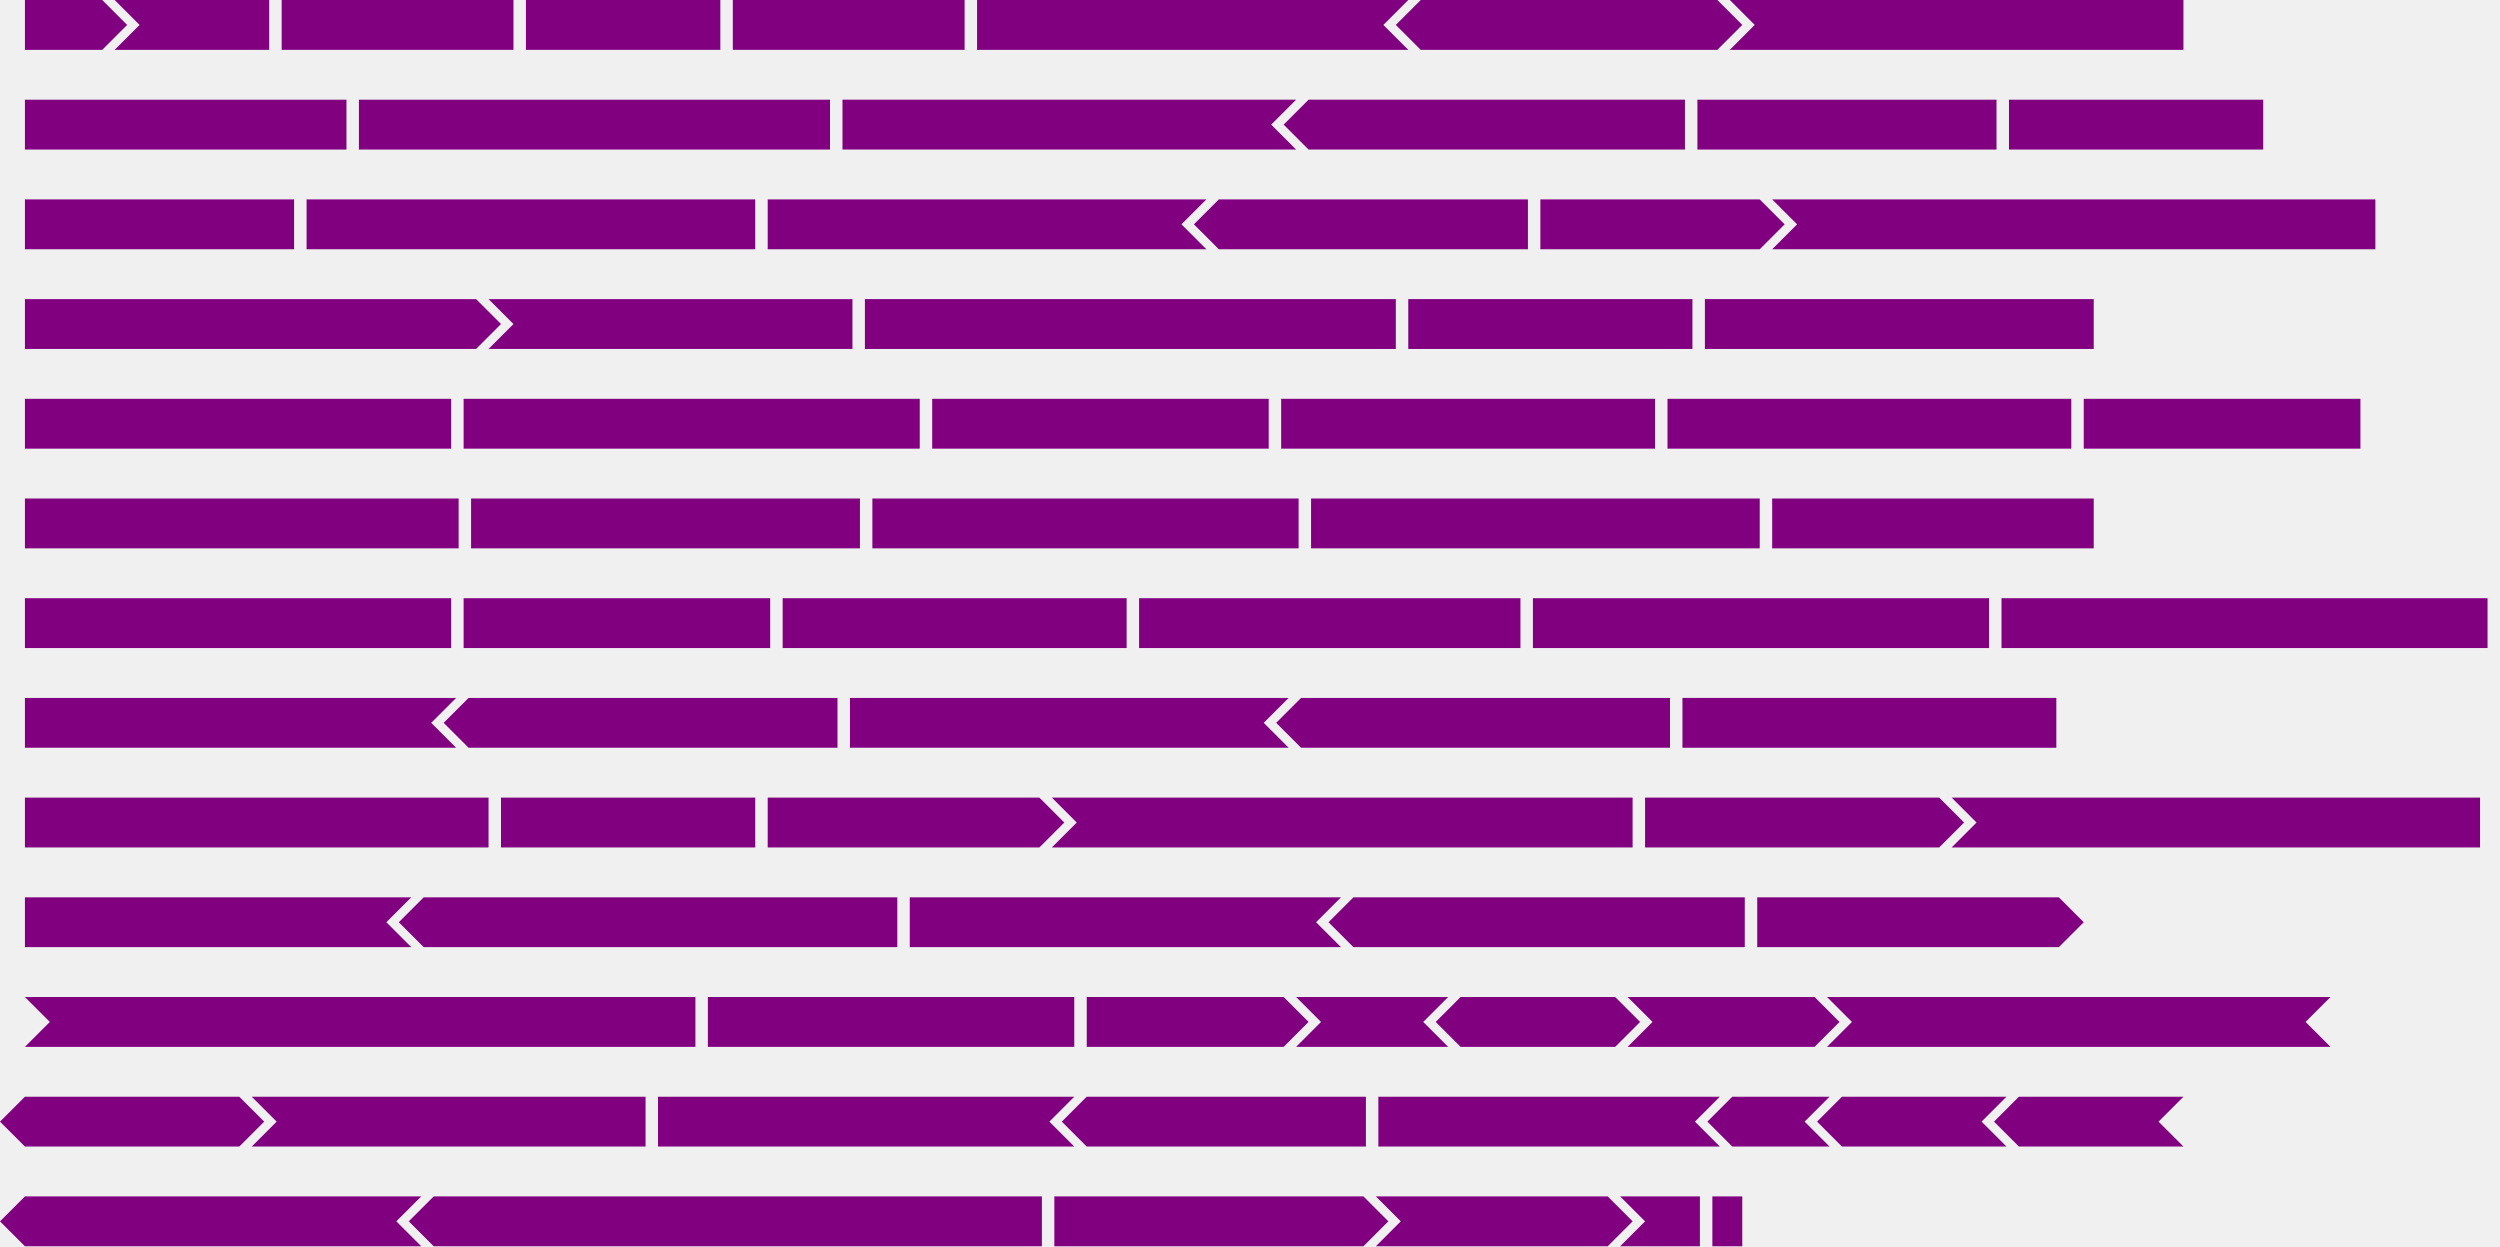
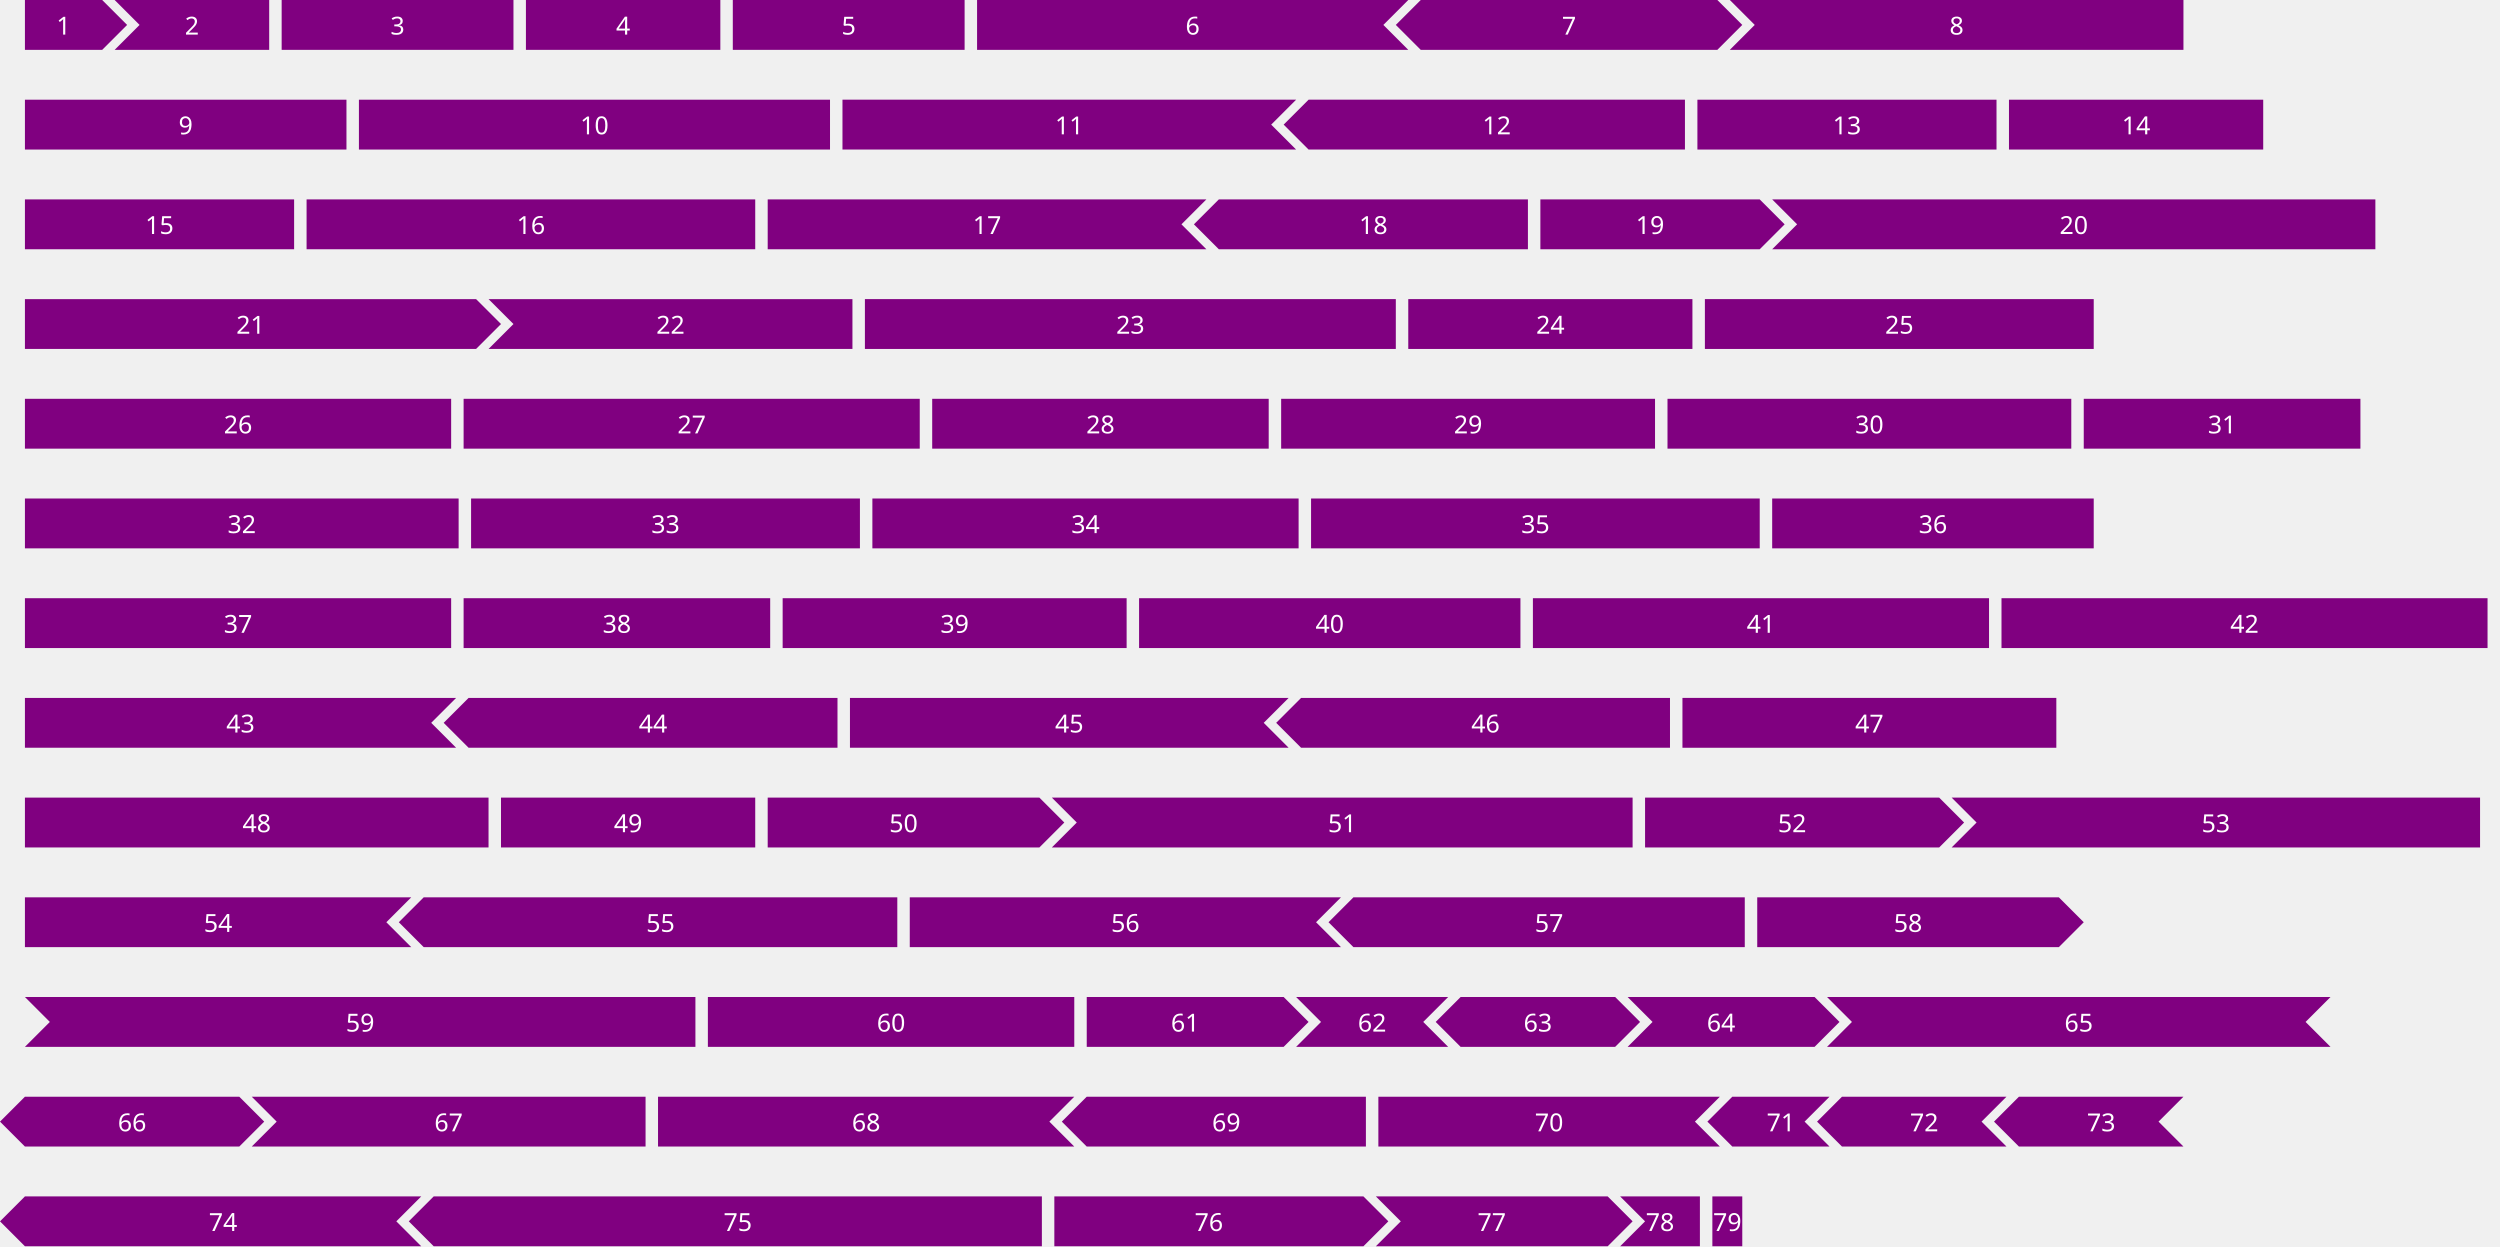
<svg xmlns="http://www.w3.org/2000/svg" width="1003" height="500">
+   <style>
+ .exonnr { text-anchor: middle; dominant-baseline: central; font: 10.0px sans-serif; fill: white;}
+ </style>
  <polygon stroke="red" stroke-width="0" points="10 0 41 0 51.0 10.0 41 20 10 20 10 0" fill="purple" />
+   <text class="exonnr" x="25.5" y="10.0">1</text>
  <polygon stroke="red" stroke-width="0" points="46 0 108 0 108 20 46 20 56.0 10.0 46 0" fill="purple" />
+   <text class="exonnr" x="77.0" y="10.0">2</text>
  <polygon stroke="red" stroke-width="0" points="113 0 206 0 206 20 113 20 113 0" fill="purple" />
+   <text class="exonnr" x="159.5" y="10.0">3</text>
  <polygon stroke="red" stroke-width="0" points="211 0 289 0 289 20 211 20 211 0" fill="purple" />
+   <text class="exonnr" x="250.0" y="10.0">4</text>
  <polygon stroke="red" stroke-width="0" points="294 0 387 0 387 20 294 20 294 0" fill="purple" />
+   <text class="exonnr" x="340.5" y="10.0">5</text>
  <polygon stroke="red" stroke-width="0" points="392 0 565 0 555.0 10.0 565 20 392 20 392 0" fill="purple" />
+   <text class="exonnr" x="478.5" y="10.0">6</text>
  <polygon stroke="red" stroke-width="0" points="570 0 689 0 699.0 10.0 689 20 570 20 560.0 10.0 570 0" fill="purple" />
+   <text class="exonnr" x="629.5" y="10.0">7</text>
  <polygon stroke="red" stroke-width="0" points="694 0 876 0 876 20 694 20 704.0 10.0 694 0" fill="purple" />
+   <text class="exonnr" x="785.0" y="10.0">8</text>
  <polygon stroke="red" stroke-width="0" points="10 40 139 40 139 60 10 60 10 40" fill="purple" />
+   <text class="exonnr" x="74.5" y="50.0">9</text>
  <polygon stroke="red" stroke-width="0" points="144 40 333 40 333 60 144 60 144 40" fill="purple" />
+   <text class="exonnr" x="238.5" y="50.0">10</text>
  <polygon stroke="red" stroke-width="0" points="338 40 520 40 510.0 50.0 520 60 338 60 338 40" fill="purple" />
+   <text class="exonnr" x="429.0" y="50.0">11</text>
  <polygon stroke="red" stroke-width="0" points="525 40 676 40 676 60 525 60 515.0 50.0 525 40" fill="purple" />
+   <text class="exonnr" x="600.5" y="50.0">12</text>
  <polygon stroke="red" stroke-width="0" points="681 40 801 40 801 60 681 60 681 40" fill="purple" />
+   <text class="exonnr" x="741.0" y="50.0">13</text>
  <polygon stroke="red" stroke-width="0" points="806 40 908 40 908 60 806 60 806 40" fill="purple" />
+   <text class="exonnr" x="857.0" y="50.0">14</text>
  <polygon stroke="red" stroke-width="0" points="10 80 118 80 118 100 10 100 10 80" fill="purple" />
+   <text class="exonnr" x="64.0" y="90.0">15</text>
  <polygon stroke="red" stroke-width="0" points="123 80 303 80 303 100 123 100 123 80" fill="purple" />
+   <text class="exonnr" x="213.0" y="90.0">16</text>
  <polygon stroke="red" stroke-width="0" points="308 80 484 80 474.0 90.0 484 100 308 100 308 80" fill="purple" />
+   <text class="exonnr" x="396.0" y="90.0">17</text>
  <polygon stroke="red" stroke-width="0" points="489 80 613 80 613 100 489 100 479.0 90.0 489 80" fill="purple" />
+   <text class="exonnr" x="551.0" y="90.0">18</text>
  <polygon stroke="red" stroke-width="0" points="618 80 706 80 716.0 90.0 706 100 618 100 618 80" fill="purple" />
+   <text class="exonnr" x="662.0" y="90.0">19</text>
  <polygon stroke="red" stroke-width="0" points="711 80 953 80 953 100 711 100 721.0 90.0 711 80" fill="purple" />
+   <text class="exonnr" x="832.0" y="90.0">20</text>
  <polygon stroke="red" stroke-width="0" points="10 120 191 120 201.0 130.0 191 140 10 140 10 120" fill="purple" />
+   <text class="exonnr" x="100.5" y="130.0">21</text>
  <polygon stroke="red" stroke-width="0" points="196 120 342 120 342 140 196 140 206.0 130.0 196 120" fill="purple" />
+   <text class="exonnr" x="269.0" y="130.0">22</text>
  <polygon stroke="red" stroke-width="0" points="347 120 560 120 560 140 347 140 347 120" fill="purple" />
+   <text class="exonnr" x="453.5" y="130.0">23</text>
  <polygon stroke="red" stroke-width="0" points="565 120 679 120 679 140 565 140 565 120" fill="purple" />
+   <text class="exonnr" x="622.0" y="130.0">24</text>
  <polygon stroke="red" stroke-width="0" points="684 120 840 120 840 140 684 140 684 120" fill="purple" />
+   <text class="exonnr" x="762.0" y="130.0">25</text>
  <polygon stroke="red" stroke-width="0" points="10 160 181 160 181 180 10 180 10 160" fill="purple" />
+   <text class="exonnr" x="95.5" y="170.0">26</text>
  <polygon stroke="red" stroke-width="0" points="186 160 369 160 369 180 186 180 186 160" fill="purple" />
+   <text class="exonnr" x="277.5" y="170.0">27</text>
  <polygon stroke="red" stroke-width="0" points="374 160 509 160 509 180 374 180 374 160" fill="purple" />
+   <text class="exonnr" x="441.5" y="170.0">28</text>
  <polygon stroke="red" stroke-width="0" points="514 160 664 160 664 180 514 180 514 160" fill="purple" />
+   <text class="exonnr" x="589.0" y="170.0">29</text>
  <polygon stroke="red" stroke-width="0" points="669 160 831 160 831 180 669 180 669 160" fill="purple" />
+   <text class="exonnr" x="750.0" y="170.0">30</text>
  <polygon stroke="red" stroke-width="0" points="836 160 947 160 947 180 836 180 836 160" fill="purple" />
+   <text class="exonnr" x="891.5" y="170.0">31</text>
  <polygon stroke="red" stroke-width="0" points="10 200 184 200 184 220 10 220 10 200" fill="purple" />
+   <text class="exonnr" x="97.0" y="210.0">32</text>
  <polygon stroke="red" stroke-width="0" points="189 200 345 200 345 220 189 220 189 200" fill="purple" />
+   <text class="exonnr" x="267.0" y="210.0">33</text>
  <polygon stroke="red" stroke-width="0" points="350 200 521 200 521 220 350 220 350 200" fill="purple" />
+   <text class="exonnr" x="435.5" y="210.0">34</text>
  <polygon stroke="red" stroke-width="0" points="526 200 706 200 706 220 526 220 526 200" fill="purple" />
+   <text class="exonnr" x="616.0" y="210.0">35</text>
  <polygon stroke="red" stroke-width="0" points="711 200 840 200 840 220 711 220 711 200" fill="purple" />
+   <text class="exonnr" x="775.5" y="210.0">36</text>
  <polygon stroke="red" stroke-width="0" points="10 240 181 240 181 260 10 260 10 240" fill="purple" />
+   <text class="exonnr" x="95.5" y="250.0">37</text>
  <polygon stroke="red" stroke-width="0" points="186 240 309 240 309 260 186 260 186 240" fill="purple" />
+   <text class="exonnr" x="247.5" y="250.0">38</text>
  <polygon stroke="red" stroke-width="0" points="314 240 452 240 452 260 314 260 314 240" fill="purple" />
+   <text class="exonnr" x="383.0" y="250.0">39</text>
  <polygon stroke="red" stroke-width="0" points="457 240 610 240 610 260 457 260 457 240" fill="purple" />
+   <text class="exonnr" x="533.5" y="250.0">40</text>
  <polygon stroke="red" stroke-width="0" points="615 240 798 240 798 260 615 260 615 240" fill="purple" />
+   <text class="exonnr" x="706.5" y="250.0">41</text>
  <polygon stroke="red" stroke-width="0" points="803 240 998 240 998 260 803 260 803 240" fill="purple" />
+   <text class="exonnr" x="900.5" y="250.0">42</text>
  <polygon stroke="red" stroke-width="0" points="10 280 183 280 173.0 290.0 183 300 10 300 10 280" fill="purple" />
+   <text class="exonnr" x="96.5" y="290.0">43</text>
  <polygon stroke="red" stroke-width="0" points="188 280 336 280 336 300 188 300 178.0 290.0 188 280" fill="purple" />
+   <text class="exonnr" x="262.0" y="290.0">44</text>
  <polygon stroke="red" stroke-width="0" points="341 280 517 280 507.0 290.0 517 300 341 300 341 280" fill="purple" />
+   <text class="exonnr" x="429.0" y="290.0">45</text>
  <polygon stroke="red" stroke-width="0" points="522 280 670 280 670 300 522 300 512.0 290.0 522 280" fill="purple" />
+   <text class="exonnr" x="596.0" y="290.0">46</text>
  <polygon stroke="red" stroke-width="0" points="675 280 825 280 825 300 675 300 675 280" fill="purple" />
+   <text class="exonnr" x="750.0" y="290.0">47</text>
  <polygon stroke="red" stroke-width="0" points="10 320 196 320 196 340 10 340 10 320" fill="purple" />
+   <text class="exonnr" x="103.0" y="330.0">48</text>
  <polygon stroke="red" stroke-width="0" points="201 320 303 320 303 340 201 340 201 320" fill="purple" />
+   <text class="exonnr" x="252.0" y="330.0">49</text>
  <polygon stroke="red" stroke-width="0" points="308 320 417 320 427.0 330.0 417 340 308 340 308 320" fill="purple" />
+   <text class="exonnr" x="362.5" y="330.0">50</text>
  <polygon stroke="red" stroke-width="0" points="422 320 655 320 655 340 422 340 432.0 330.0 422 320" fill="purple" />
+   <text class="exonnr" x="538.5" y="330.0">51</text>
  <polygon stroke="red" stroke-width="0" points="660 320 778 320 788.0 330.0 778 340 660 340 660 320" fill="purple" />
+   <text class="exonnr" x="719.0" y="330.0">52</text>
  <polygon stroke="red" stroke-width="0" points="783 320 995 320 995 340 783 340 793.0 330.0 783 320" fill="purple" />
+   <text class="exonnr" x="889.0" y="330.0">53</text>
  <polygon stroke="red" stroke-width="0" points="10 360 165 360 155.0 370.0 165 380 10 380 10 360" fill="purple" />
+   <text class="exonnr" x="87.5" y="370.0">54</text>
  <polygon stroke="red" stroke-width="0" points="170 360 360 360 360 380 170 380 160.0 370.0 170 360" fill="purple" />
+   <text class="exonnr" x="265.0" y="370.0">55</text>
  <polygon stroke="red" stroke-width="0" points="365 360 538 360 528.0 370.0 538 380 365 380 365 360" fill="purple" />
+   <text class="exonnr" x="451.5" y="370.0">56</text>
  <polygon stroke="red" stroke-width="0" points="543 360 700 360 700 380 543 380 533.0 370.0 543 360" fill="purple" />
+   <text class="exonnr" x="621.5" y="370.0">57</text>
  <polygon stroke="red" stroke-width="0" points="705 360 826 360 836.0 370.0 826 380 705 380 705 360" fill="purple" />
+   <text class="exonnr" x="765.5" y="370.0">58</text>
  <polygon stroke="red" stroke-width="0" points="10 400 279 400 279 420 10 420 20.0 410.0 10 400" fill="purple" />
+   <text class="exonnr" x="144.5" y="410.0">59</text>
  <polygon stroke="red" stroke-width="0" points="284 400 431 400 431 420 284 420 284 400" fill="purple" />
+   <text class="exonnr" x="357.5" y="410.0">60</text>
  <polygon stroke="red" stroke-width="0" points="436 400 515 400 525.0 410.0 515 420 436 420 436 400" fill="purple" />
+   <text class="exonnr" x="475.5" y="410.0">61</text>
  <polygon stroke="red" stroke-width="0" points="520 400 581 400 571.0 410.0 581 420 520 420 530.0 410.0 520 400" fill="purple" />
+   <text class="exonnr" x="550.5" y="410.0">62</text>
  <polygon stroke="red" stroke-width="0" points="586 400 648 400 658.0 410.0 648 420 586 420 576.0 410.0 586 400" fill="purple" />
+   <text class="exonnr" x="617.0" y="410.0">63</text>
  <polygon stroke="red" stroke-width="0" points="653 400 728 400 738.0 410.0 728 420 653 420 663.0 410.0 653 400" fill="purple" />
+   <text class="exonnr" x="690.5" y="410.0">64</text>
  <polygon stroke="red" stroke-width="0" points="733 400 935 400 925.0 410.0 935 420 733 420 743.0 410.0 733 400" fill="purple" />
+   <text class="exonnr" x="834.0" y="410.0">65</text>
  <polygon stroke="red" stroke-width="0" points="10 440 96 440 106.0 450.0 96 460 10 460 0.0 450.0 10 440" fill="purple" />
+   <text class="exonnr" x="53.0" y="450.0">66</text>
  <polygon stroke="red" stroke-width="0" points="101 440 259 440 259 460 101 460 111.0 450.0 101 440" fill="purple" />
+   <text class="exonnr" x="180.0" y="450.0">67</text>
  <polygon stroke="red" stroke-width="0" points="264 440 431 440 421.0 450.0 431 460 264 460 264 440" fill="purple" />
+   <text class="exonnr" x="347.5" y="450.0">68</text>
  <polygon stroke="red" stroke-width="0" points="436 440 548 440 548 460 436 460 426.0 450.0 436 440" fill="purple" />
+   <text class="exonnr" x="492.0" y="450.0">69</text>
  <polygon stroke="red" stroke-width="0" points="553 440 690 440 680.0 450.0 690 460 553 460 553 440" fill="purple" />
+   <text class="exonnr" x="621.5" y="450.0">70</text>
  <polygon stroke="red" stroke-width="0" points="695 440 734 440 724.0 450.0 734 460 695 460 685.0 450.0 695 440" fill="purple" />
+   <text class="exonnr" x="714.5" y="450.0">71</text>
  <polygon stroke="red" stroke-width="0" points="739 440 805 440 795.0 450.0 805 460 739 460 729.0 450.0 739 440" fill="purple" />
+   <text class="exonnr" x="772.0" y="450.0">72</text>
  <polygon stroke="red" stroke-width="0" points="810 440 876 440 866.0 450.0 876 460 810 460 800.0 450.0 810 440" fill="purple" />
+   <text class="exonnr" x="843.0" y="450.0">73</text>
  <polygon stroke="red" stroke-width="0" points="10 480 169 480 159.0 490.0 169 500 10 500 0.0 490.0 10 480" fill="purple" />
+   <text class="exonnr" x="89.5" y="490.0">74</text>
  <polygon stroke="red" stroke-width="0" points="174 480 418 480 418 500 174 500 164.0 490.0 174 480" fill="purple" />
+   <text class="exonnr" x="296.0" y="490.0">75</text>
  <polygon stroke="red" stroke-width="0" points="423 480 547 480 557.0 490.0 547 500 423 500 423 480" fill="purple" />
+   <text class="exonnr" x="485.0" y="490.0">76</text>
  <polygon stroke="red" stroke-width="0" points="552 480 645 480 655.0 490.0 645 500 552 500 562.0 490.0 552 480" fill="purple" />
+   <text class="exonnr" x="598.5" y="490.0">77</text>
  <polygon stroke="red" stroke-width="0" points="650 480 682 480 682 500 650 500 660.0 490.0 650 480" fill="purple" />
+   <text class="exonnr" x="666.0" y="490.0">78</text>
  <polygon stroke="red" stroke-width="0" points="687 480 699 480 699 500 687 500 687 480" fill="purple" />
+   <text class="exonnr" x="693.0" y="490.0">79</text>
</svg>
